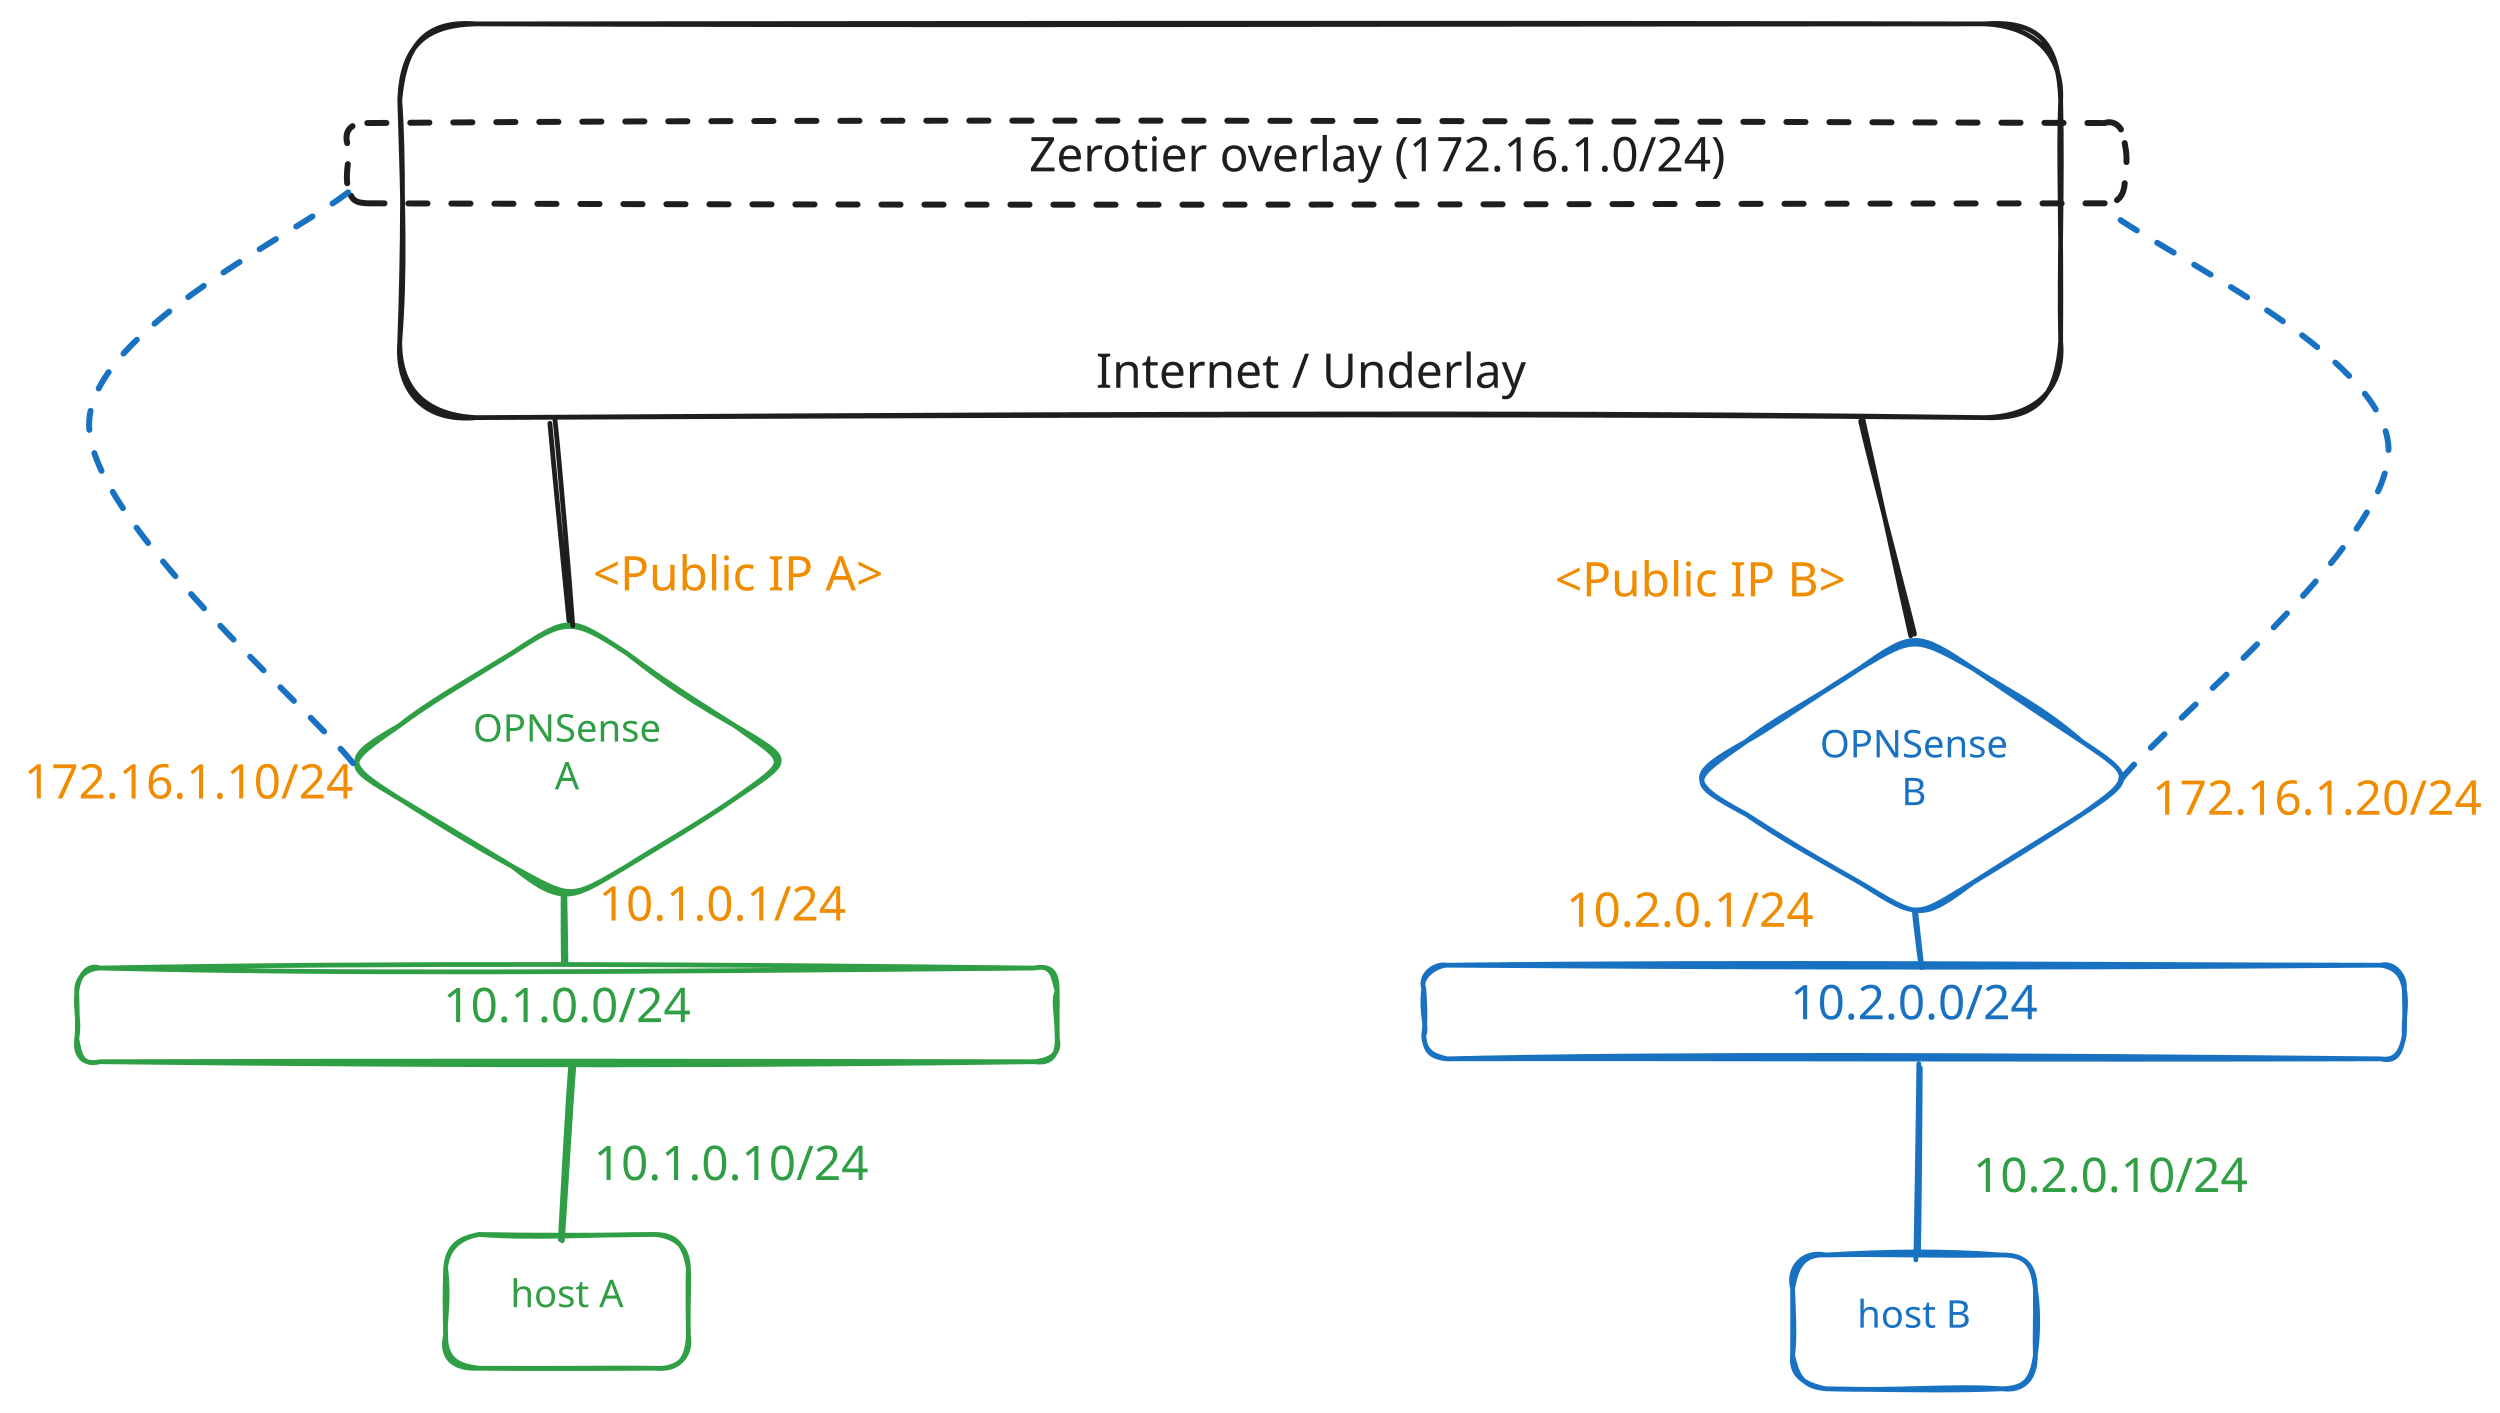
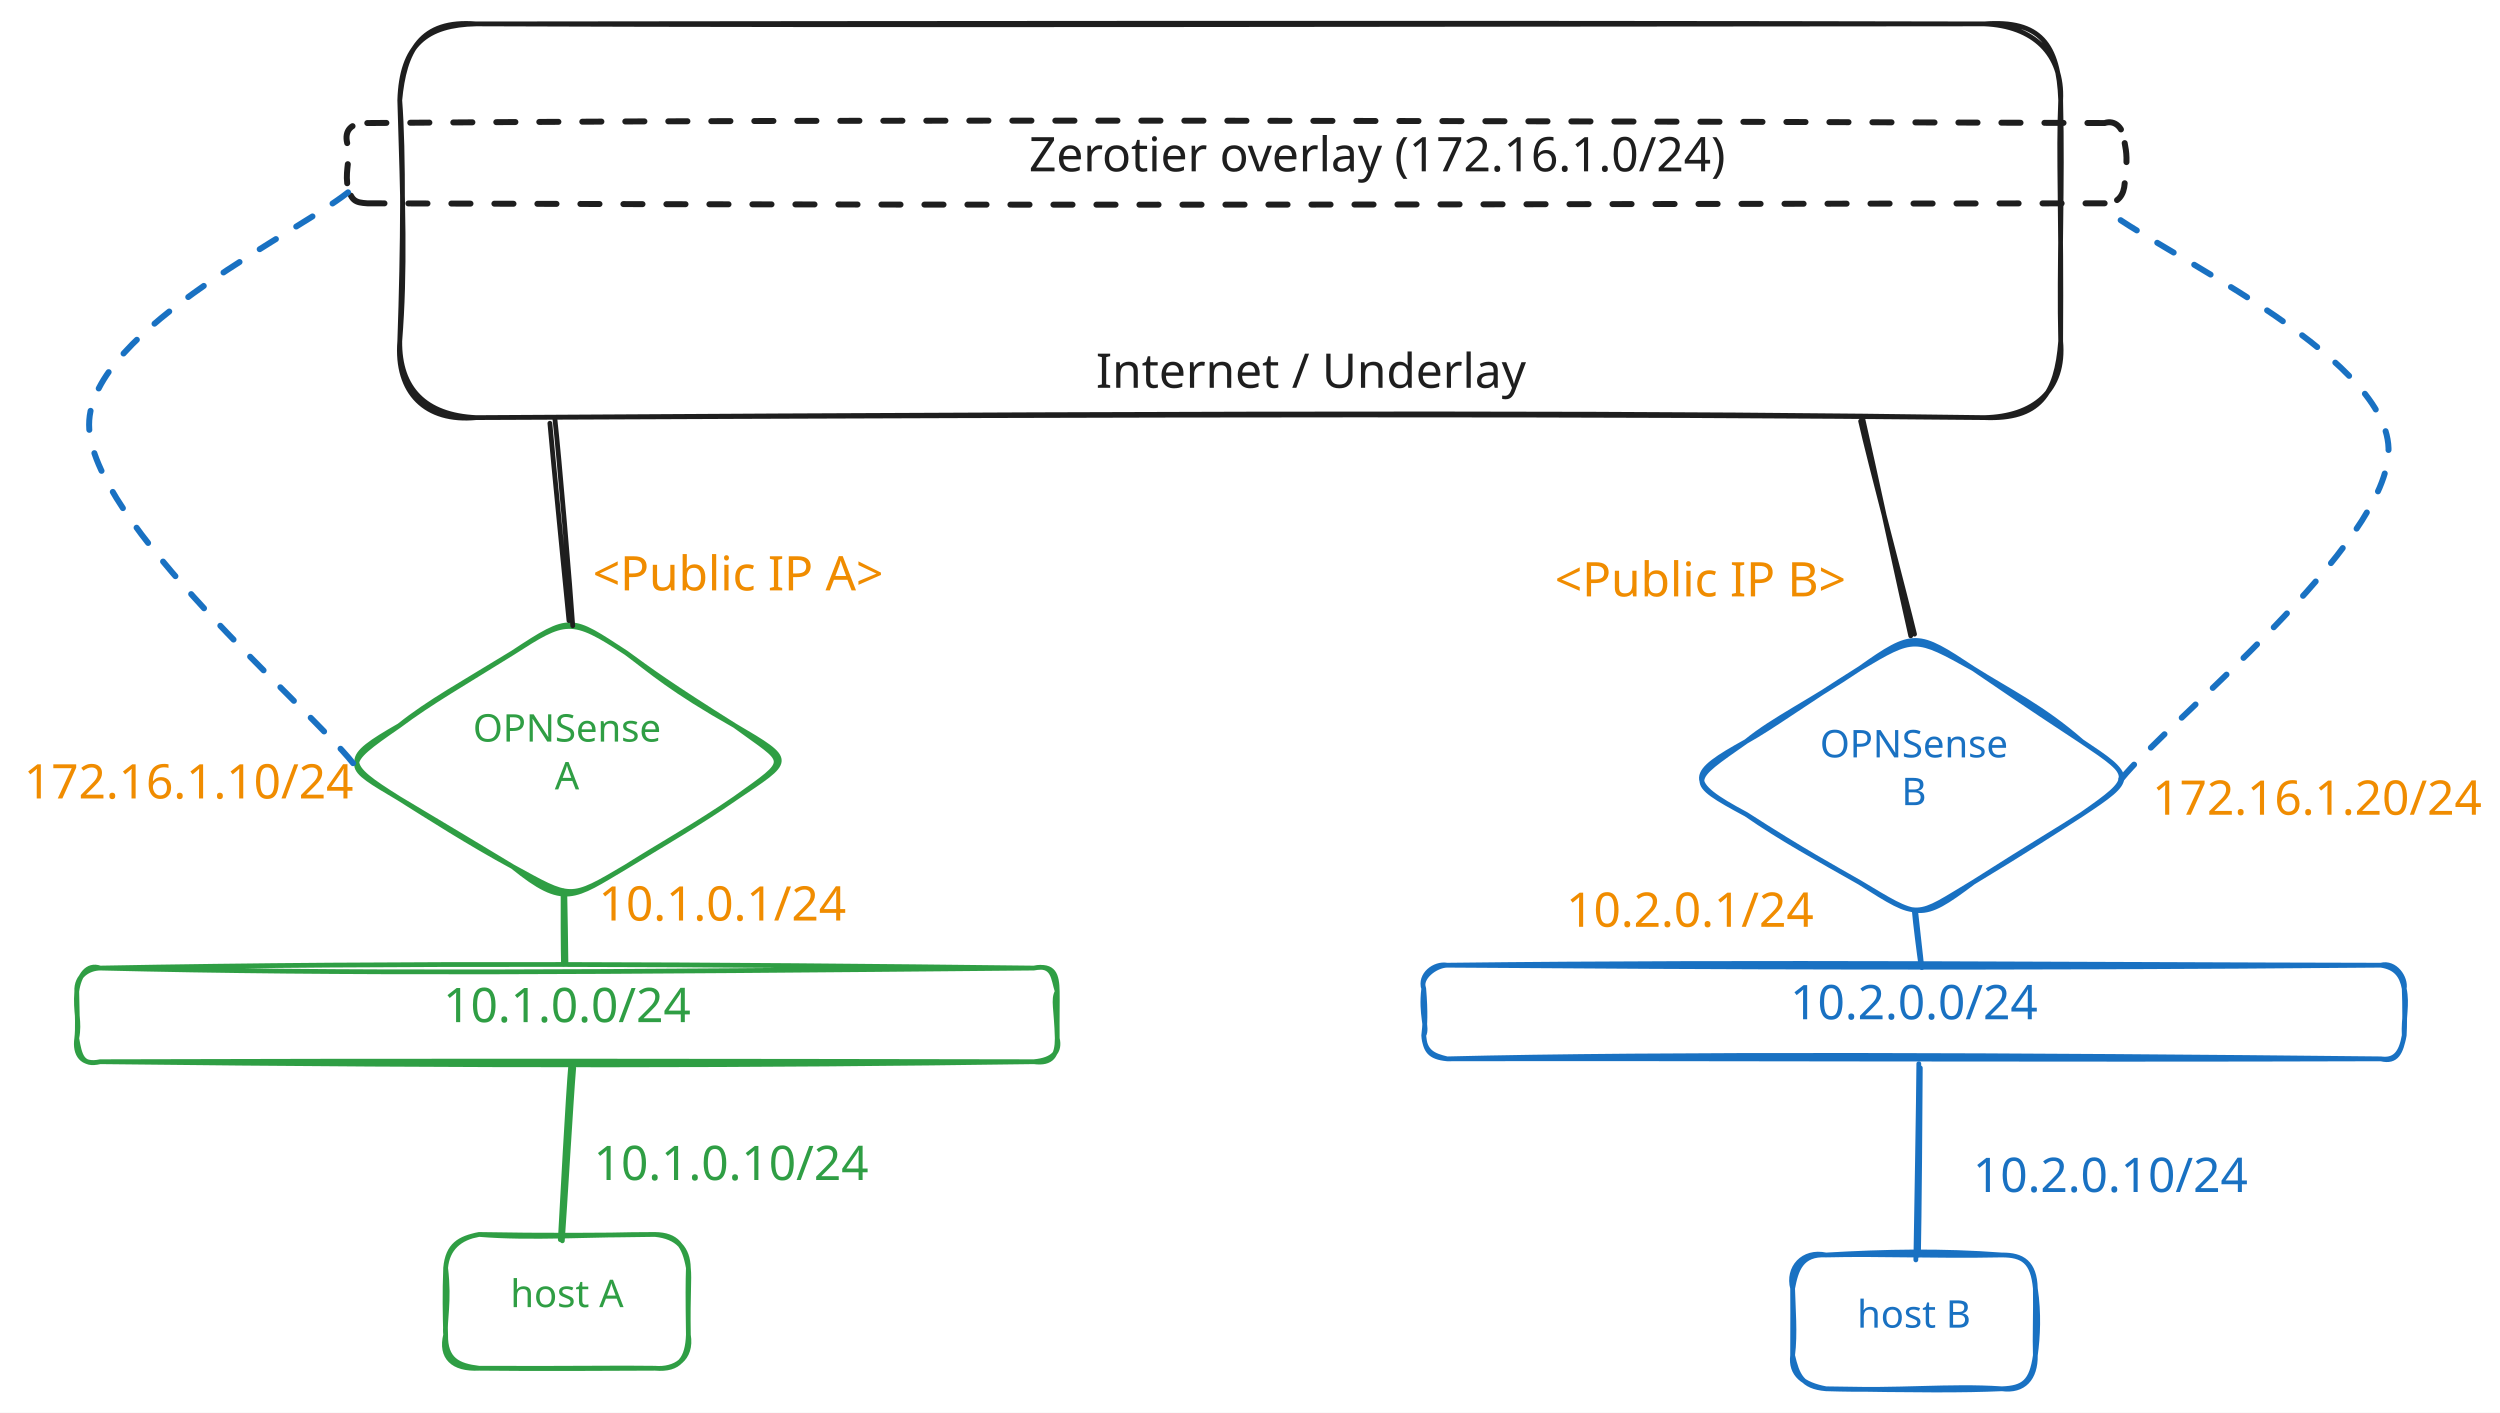
<svg xmlns="http://www.w3.org/2000/svg" version="1.1" viewBox="0 0 1046.42 591.3" width="1046.42" height="591.3">
  <defs>
    <style class="style-fonts">
      @font-face {
        font-family: "Virgil";
        src: url("https://excalidraw.com/Virgil.woff2");
      }
      @font-face {
        font-family: "Cascadia";
        src: url("https://excalidraw.com/Cascadia.woff2");
      }
      @font-face {
        font-family: "Assistant";
        src: url("https://excalidraw.com/Assistant-Regular.woff2");
      }
    </style>
  </defs>
  <rect x="0" y="0" width="1046.42" height="591.3" fill="#ffffff" />
  <g stroke-linecap="round" transform="translate(167.33 10) rotate(0 347.6 82.4)">
    <path d="M32 0 C216.02 0.73, 399.97 0.14, 663.2 0 M32 0 C228.15 -0.21, 424.98 -0.52, 663.2 0 M663.2 0 C683.65 0.82, 696.2 12.56, 695.2 32 M663.2 0 C686.63 -1.78, 694.35 8.54, 695.2 32 M695.2 32 C694.15 55.47, 695.6 77.87, 695.2 132.8 M695.2 32 C696.1 66.78, 694.45 101.56, 695.2 132.8 M695.2 132.8 C697.1 153.55, 683.87 164.33, 663.2 164.8 M695.2 132.8 C693.49 155.08, 686.34 165.74, 663.2 164.8 M663.2 164.8 C499.78 163.22, 336.44 163.42, 32 164.8 M663.2 164.8 C529 162.91, 395.54 162.57, 32 164.8 M32 164.8 C10.59 163.75, -0.18 152.63, 0 132.8 M32 164.8 C10.84 166.85, -1.74 154.45, 0 132.8 M0 132.8 C2.35 103.44, 1.34 75.35, 0 32 M0 132.8 C1.37 93.72, 1.68 53.06, 0 32 M0 32 C0.7 8.72, 11.18 0.45, 32 0 M0 32 C1.92 11.51, 8.49 -1.92, 32 0" stroke="#1e1e1e" stroke-width="2" fill="none" />
  </g>
  <g transform="translate(458.7299 146.8) rotate(0 97.58994 12.5)">
    <text x="0" y="0" font-family="Virgil, Segoe UI Emoji" font-size="20px" fill="#1e1e1e" text-anchor="start" style="white-space: pre;" direction="ltr" dominant-baseline="text-before-edge">Internet / Underlay</text>
  </g>
  <g stroke-linecap="round" transform="translate(32.12997 405.2001) rotate(0 205.2 19.60004)">
    <path d="M9.8 0 C138.34 -2.4, 265.68 -1.59, 400.6 0 M9.8 0 C111.32 2.51, 213.56 1.75, 400.6 0 M400.6 0 C409.1 -1.54, 410.28 2.85, 410.4 9.8 M400.6 0 C409.05 -1.87, 408.64 4.51, 410.4 9.8 M410.4 9.8 C408.52 13.19, 410.09 17.13, 410.4 29.4 M410.4 9.8 C410.49 15.09, 410.31 20.01, 410.4 29.4 M410.4 29.4 C410.4 36.6, 408.21 40.2, 400.6 39.2 M410.4 29.4 C411.72 34.87, 408.8 38.47, 400.6 39.2 M400.6 39.2 C270.46 38.97, 143.18 38.76, 9.8 39.2 M400.6 39.2 C286.16 40.85, 170.92 41.07, 9.8 39.2 M9.8 39.2 C2.18 40.88, -1 36.18, 0 29.4 M9.8 39.2 C2.08 41.05, 1.28 36.58, 0 29.4 M0 29.4 C1.36 22.45, -0.71 18.48, 0 9.8 M0 29.4 C0.5 25.07, 0.21 20.79, 0 9.8 M0 9.8 C-0.31 3.12, 5.07 0.08, 9.8 0 M0 9.8 C0.91 3.09, 4.33 -1.94, 9.8 0" stroke="#2f9e44" stroke-width="2" fill="none" />
  </g>
  <g transform="translate(184.53 412.3001) rotate(0 52.79997 12.5)">
    <text x="52.8" y="0" font-family="Virgil, Segoe UI Emoji" font-size="20px" fill="#2f9e44" text-anchor="middle" style="white-space: pre;" direction="ltr" dominant-baseline="text-before-edge">10.1.0.0/24</text>
  </g>
  <g stroke-linecap="round" transform="translate(595.93 403.9999) rotate(0 205.2 19.60004)">
    <path d="M9.8 0 C141.5 -1.57, 275.3 -0.2, 400.6 0 M9.8 0 C122.89 0.78, 234.69 1.43, 400.6 0 M400.6 0 C406.92 0.96, 409.37 4.36, 410.4 9.8 M400.6 0 C406.6 -1.6, 411.25 5.32, 410.4 9.8 M410.4 9.8 C411.81 16.46, 410.04 21.98, 410.4 29.4 M410.4 9.8 C410.69 16.69, 410.63 25.96, 410.4 29.4 M410.4 29.4 C409 37.4, 406.04 39.93, 400.6 39.2 M410.4 29.4 C409.05 36.36, 407.3 40.87, 400.6 39.2 M400.6 39.2 C257.91 39.69, 115.01 38.96, 9.8 39.2 M400.6 39.2 C249.42 37.59, 98.11 36.96, 9.8 39.2 M9.8 39.2 C2.37 38.51, 0.65 35.72, 0 29.4 M9.8 39.2 C4 37.82, 0.38 36.27, 0 29.4 M0 29.4 C1.79 26.06, -1.38 21.02, 0 9.8 M0 29.4 C0.51 25.42, 0.84 19.81, 0 9.8 M0 9.8 C-1.89 4.05, 4.42 -0.98, 9.8 0 M0 9.8 C-1.88 5.37, 4.9 0.09, 9.8 0" stroke="#1971c2" stroke-width="2" fill="none" />
  </g>
  <g transform="translate(743.9201 411.0999) rotate(0 57.20997 12.5)">
    <text x="57.21" y="0" font-family="Virgil, Segoe UI Emoji" font-size="20px" fill="#1971c2" text-anchor="middle" style="white-space: pre;" direction="ltr" dominant-baseline="text-before-edge">10.2.0.0/24</text>
  </g>
  <g stroke-linecap="round" transform="translate(143.33 258) rotate(0 94.00002 60)">
    <path d="M118.75 15.25 C129.41 23.15, 137.39 30.57, 164.25 45.75 M118.75 15.25 C128.46 22.36, 137.2 28.78, 164.25 45.75 M164.25 45.75 C186.28 62, 188.33 59, 164.25 76.25 M164.25 45.75 C189.77 60.74, 188.33 59.98, 164.25 76.25 M164.25 76.25 C150.55 85.83, 133.07 95.98, 118.75 104.75 M164.25 76.25 C148.32 87.26, 131.97 96.33, 118.75 104.75 M118.75 104.75 C94.75 118.94, 96.02 118.28, 71.25 104.75 M118.75 104.75 C96.8 117.75, 92.89 122.27, 71.25 104.75 M71.25 104.75 C58.92 97.34, 43.87 88.2, 23.75 76.25 M71.25 104.75 C53.47 95.16, 35.23 83.48, 23.75 76.25 M23.75 76.25 C0.77 62.55, -0.81 62.68, 23.75 45.75 M23.75 76.25 C0.23 61.53, -0.05 59.42, 23.75 45.75 M23.75 45.75 C36.18 35.82, 50.42 28.04, 71.25 15.25 M23.75 45.75 C37.06 35.79, 50.39 28.27, 71.25 15.25 M71.25 15.25 C93.27 1.05, 95.75 0.05, 118.75 15.25 M71.25 15.25 C95.78 -0.97, 95.57 0.2, 118.75 15.25" stroke="#2f9e44" stroke-width="2" fill="none" />
  </g>
  <g transform="translate(195.386 298) rotate(0 41.94398 20)">
    <text x="41.944" y="0" font-family="Virgil, Segoe UI Emoji" font-size="16px" fill="#2f9e44" text-anchor="middle" style="white-space: pre;" direction="ltr" dominant-baseline="text-before-edge">OPNSense </text>
    <text x="41.944" y="20" font-family="Virgil, Segoe UI Emoji" font-size="16px" fill="#2f9e44" text-anchor="middle" style="white-space: pre;" direction="ltr" dominant-baseline="text-before-edge">A</text>
  </g>
  <g stroke-linecap="round" transform="translate(707.13 264.6) rotate(0 94.00002 60)">
    <path d="M118.75 15.25 C133.3 24.46, 147.77 31.35, 164.25 45.75 M118.75 15.25 C127.85 21.37, 137.65 28.27, 164.25 45.75 M164.25 45.75 C186.39 60.61, 186.8 61.35, 164.25 76.25 M164.25 45.75 C186.04 60.25, 186.39 60.77, 164.25 76.25 M164.25 76.25 C154.44 82.55, 141.69 90.92, 118.75 104.75 M164.25 76.25 C154.4 82.68, 145.16 87.93, 118.75 104.75 M118.75 104.75 C96.58 121.45, 95.96 119.52, 71.25 104.75 M118.75 104.75 C94.41 119.3, 96.7 120.91, 71.25 104.75 M71.25 104.75 C53.58 94.73, 38.01 86.17, 23.75 76.25 M71.25 104.75 C60.83 98.78, 48.11 91.94, 23.75 76.25 M23.75 76.25 C-1.85 62.46, 0.02 62.42, 23.75 45.75 M23.75 76.25 C-2.07 62.52, -0.34 59.12, 23.75 45.75 M23.75 45.75 C35.17 36.41, 50.93 28.98, 71.25 15.25 M23.75 45.75 C35.28 39.29, 46.28 30.92, 71.25 15.25 M71.25 15.25 C93.78 -0.72, 95.44 -0.19, 118.75 15.25 M71.25 15.25 C94.29 1.53, 94.28 1.66, 118.75 15.25" stroke="#1971c2" stroke-width="2" fill="none" />
  </g>
  <g transform="translate(759.1861 304.6) rotate(0 41.94398 20)">
    <text x="41.944" y="0" font-family="Virgil, Segoe UI Emoji" font-size="16px" fill="#1971c2" text-anchor="middle" style="white-space: pre;" direction="ltr" dominant-baseline="text-before-edge">OPNSense </text>
    <text x="41.944" y="20" font-family="Virgil, Segoe UI Emoji" font-size="16px" fill="#1971c2" text-anchor="middle" style="white-space: pre;" direction="ltr" dominant-baseline="text-before-edge">B</text>
  </g>
  <g stroke-linecap="round" transform="translate(186.53 516.7) rotate(0 50.8 28)">
    <path d="M14 0 C35.27 1.81, 61.52 -0.01, 87.6 0 M14 0 C40.12 0.51, 68.02 0.35, 87.6 0 M87.6 0 C96.84 0.14, 99.89 4.64, 101.6 14 M87.6 0 C97.16 0.96, 101.42 6.1, 101.6 14 M101.6 14 C101.4 19.88, 101.37 25.71, 101.6 42 M101.6 14 C102.13 19.16, 101.32 24.5, 101.6 42 M101.6 42 C101.24 51.72, 98.08 56.91, 87.6 56 M101.6 42 C103.3 52.23, 95.87 56.71, 87.6 56 M87.6 56 C63.92 56.05, 42.75 56.32, 14 56 M87.6 56 C72.01 55.74, 55.51 56.18, 14 56 M14 56 C5.16 54.95, -0.15 52.42, 0 42 M14 56 C2.94 56.59, -2.27 51.37, 0 42 M0 42 C-0.58 36.32, 1.7 28.47, 0 14 M0 42 C-0.24 33.77, -0.42 24.63, 0 14 M0 14 C0.9 4.3, 5.82 1.62, 14 0 M0 14 C0.71 5.96, 5.82 1.4, 14 0" stroke="#2f9e44" stroke-width="2" fill="none" />
  </g>
  <g transform="translate(210.834 534.7) rotate(0 26.49598 10)">
    <text x="26.496" y="0" font-family="Virgil, Segoe UI Emoji" font-size="16px" fill="#2f9e44" text-anchor="middle" style="white-space: pre;" direction="ltr" dominant-baseline="text-before-edge">host A</text>
  </g>
  <g stroke-linecap="round" transform="translate(750.33 525.3) rotate(0 50.8 28)">
    <path d="M14 0 C38.97 -1.45, 62.27 -1.92, 87.6 0 M14 0 C36.84 -0.57, 58.75 0.57, 87.6 0 M87.6 0 C96.25 -0.11, 101.34 3.24, 101.6 14 M87.6 0 C96.31 0.03, 100.56 2.64, 101.6 14 M101.6 14 C103.16 24.28, 102.67 34.32, 101.6 42 M101.6 14 C101.78 23.74, 101.33 34.68, 101.6 42 M101.6 42 C100.03 53.07, 96.72 55.67, 87.6 56 M101.6 42 C101.74 51.64, 96.78 57.24, 87.6 56 M87.6 56 C65.24 54.53, 45.39 57.04, 14 56 M87.6 56 C71.28 56.74, 53.18 56.62, 14 56 M14 56 C4.44 54.18, -1 50.08, 0 42 M14 56 C3.82 55.19, 1.93 50.19, 0 42 M0 42 C1.17 33.16, 0.17 21.6, 0 14 M0 42 C-0.05 35.81, 0.13 29.57, 0 14 M0 14 C1.46 6.28, 3.55 -0.59, 14 0 M0 14 C-2.27 5.4, 4.3 -2.12, 14 0" stroke="#1971c2" stroke-width="2" fill="none" />
  </g>
  <g transform="translate(774.0661 543.3) rotate(0 27.06398 10)">
    <text x="27.064" y="0" font-family="Virgil, Segoe UI Emoji" font-size="16px" fill="#1971c2" text-anchor="middle" style="white-space: pre;" direction="ltr" dominant-baseline="text-before-edge">host B</text>
  </g>
  <g stroke-linecap="round">
    <g transform="translate(234.2057 518.3001) rotate(0 3.199997 -36.00002)">
      <path d="M1.17 1.07 C2.08 -10.81, 4.89 -59.16, 5.93 -71.25 M0.32 0.58 C0.99 -11.64, 3.6 -60.62, 4.73 -72.97" stroke="#2f9e44" stroke-width="2" fill="none" />
    </g>
  </g>
  <mask />
  <g stroke-linecap="round">
    <g transform="translate(236.2324 373.5001) rotate(0 0 14.79997)">
      <path d="M-0.54 -0.52 C-0.62 4.53, -0.53 24.96, -0.39 30.01 M0.18 0.4 C0.27 5.33, 0.65 24.51, 0.65 29.26" stroke="#2f9e44" stroke-width="2" fill="none" />
    </g>
  </g>
  <mask />
  <g stroke-linecap="round">
    <g transform="translate(239.33 260.7) rotate(0 -4.000015 -42.00001)">
      <path d="M-1.18 -0.92 C-2.53 -14.77, -7.97 -69.5, -9.17 -83.54 M0.4 1.21 C-0.5 -12.96, -5.45 -71.15, -7.07 -85.43" stroke="#1e1e1e" stroke-width="2" fill="none" />
    </g>
  </g>
  <mask />
  <g stroke-linecap="round">
    <g transform="translate(800.93 265.5) rotate(0 -10.79999 -45.2)">
      <path d="M-1.16 0.65 C-4.65 -14.46, -17.79 -75.58, -21.33 -90.64 M0.43 -0.05 C-3.15 -14.98, -18.74 -73.95, -22.13 -89.22" stroke="#1e1e1e" stroke-width="2" fill="none" />
    </g>
  </g>
  <mask />
  <g stroke-linecap="round">
    <g transform="translate(801.824 382.3001) rotate(0 1.199951 11.19997)">
      <path d="M0.08 -0.22 C0.45 3.61, 2.27 18.9, 2.58 22.72 M-0.54 -0.8 C-0.27 2.89, 1.64 18.16, 2.24 21.92" stroke="#1971c2" stroke-width="2" fill="none" />
    </g>
  </g>
  <mask />
  <g stroke-linecap="round">
    <g transform="translate(802.3558 526.3) rotate(0 0.3999023 -39.99998)">
      <path d="M0.66 -1.02 C0.96 -14.22, 1.4 -65.98, 1.42 -79.31 M-0.45 1.06 C-0.22 -12.47, 0.72 -67.53, 0.8 -81.07" stroke="#1971c2" stroke-width="2" fill="none" />
    </g>
  </g>
  <mask />
  <g stroke-linecap="round" transform="translate(145.3299 51.49999) rotate(0 372 16.8)">
    <path d="M8.4 0 C156.6 -1.11, 305.35 -1.56, 735.6 0 M735.6 0 C739.8 -1.4, 743.64 1.69, 744 8.4 M744 8.4 C744.76 12.39, 745.24 15.24, 744 25.2 M744 25.2 C743.7 29.96, 741.39 33.84, 735.6 33.6 M735.6 33.6 C539.11 33.74, 344.18 34.84, 8.4 33.6 M8.4 33.6 C3.35 33.25, 1.47 32.75, 0 25.2 M0 25.2 C-0.73 19.26, 1.51 14.54, 0 8.4 M0 8.4 C-1.27 3.16, 1.63 -0.22, 8.4 0" stroke="#1e1e1e" stroke-width="2.5" fill="none" stroke-dasharray="8 10" />
  </g>
  <g transform="translate(430.7299 56.19998) rotate(0 153.5999 12.5)">
    <text x="0" y="0" font-family="Virgil, Segoe UI Emoji" font-size="20px" fill="#1e1e1e" text-anchor="start" style="white-space: pre;" direction="ltr" dominant-baseline="text-before-edge">Zerotier overlay (172.16.1.0/24)</text>
  </g>
  <g stroke-linecap="round">
    <g transform="translate(148.1299 320.3) rotate(0 -55.60001 -120.4)">
      <path d="M-0.35 -0.85 C-19 -24.44, -110.78 -102.46, -110.83 -142.54 C-110.87 -182.62, -18.85 -224.93, -0.64 -241.31" stroke="#1971c2" stroke-width="2.5" fill="none" stroke-dasharray="8 10" />
    </g>
  </g>
  <mask />
  <g stroke-linecap="round">
    <g transform="translate(888.93 326.7) rotate(0 52.40002 -120)">
      <path d="M-0.98 -0.66 C17.58 -23.91, 112.01 -99.25, 110.83 -139.06 C109.65 -178.86, 11.63 -222.74, -8.07 -239.48" stroke="#1971c2" stroke-width="2.5" fill="none" stroke-dasharray="8 10" />
    </g>
  </g>
  <mask />
  <g transform="translate(248.13 231.6) rotate(0 66.72995 12.5)">
    <text x="0" y="0" font-family="Virgil, Segoe UI Emoji" font-size="20px" fill="#f08c00" text-anchor="start" style="white-space: pre;" direction="ltr" dominant-baseline="text-before-edge">&lt;Public IP A&gt;</text>
  </g>
  <g transform="translate(650.8 234.1) rotate(0 67.43995 12.5)">
    <text x="0" y="0" font-family="Virgil, Segoe UI Emoji" font-size="20px" fill="#f08c00" text-anchor="start" style="white-space: pre;" direction="ltr" dominant-baseline="text-before-edge">&lt;Public IP B&gt;</text>
  </g>
  <g transform="translate(10 318.7) rotate(0 63.35996 12.5)">
    <text x="0" y="0" font-family="Virgil, Segoe UI Emoji" font-size="20px" fill="#f08c00" text-anchor="start" style="white-space: pre;" direction="ltr" dominant-baseline="text-before-edge">172.16.1.10/24</text>
  </g>
  <g transform="translate(900.88 325.5) rotate(0 67.76996 12.5)">
    <text x="0" y="0" font-family="Virgil, Segoe UI Emoji" font-size="20px" fill="#f08c00" text-anchor="start" style="white-space: pre;" direction="ltr" dominant-baseline="text-before-edge">172.16.1.20/24</text>
  </g>
  <g transform="translate(250.57 369.8) rotate(0 48.62997 12.5)">
    <text x="0" y="0" font-family="Virgil, Segoe UI Emoji" font-size="20px" fill="#f08c00" text-anchor="start" style="white-space: pre;" direction="ltr" dominant-baseline="text-before-edge">10.1.0.1/24</text>
  </g>
  <g transform="translate(655.56 372.4) rotate(0 53.03997 12.5)">
    <text x="0" y="0" font-family="Virgil, Segoe UI Emoji" font-size="20px" fill="#f08c00" text-anchor="start" style="white-space: pre;" direction="ltr" dominant-baseline="text-before-edge">10.2.0.1/24</text>
  </g>
  <g transform="translate(248.5 478.4) rotate(0 55.50997 12.5)">
    <text x="0" y="0" font-family="Virgil, Segoe UI Emoji" font-size="20px" fill="#2f9e44" text-anchor="start" style="white-space: pre;" direction="ltr" dominant-baseline="text-before-edge">10.1.0.10/24</text>
  </g>
  <g transform="translate(825.82 483.4) rotate(0 59.91997 12.5)">
-     <text x="0" y="0" font-family="Virgil, Segoe UI Emoji" font-size="20px" fill="#2f9e44" text-anchor="start" style="white-space: pre;" direction="ltr" dominant-baseline="text-before-edge">10.2.0.10/24</text>
+     <text x="0" y="0" font-family="Virgil, Segoe UI Emoji" font-size="20px" fill="#1971c2" text-anchor="start" style="white-space: pre;" direction="ltr" dominant-baseline="text-before-edge">10.2.0.10/24</text>
  </g>
</svg>
